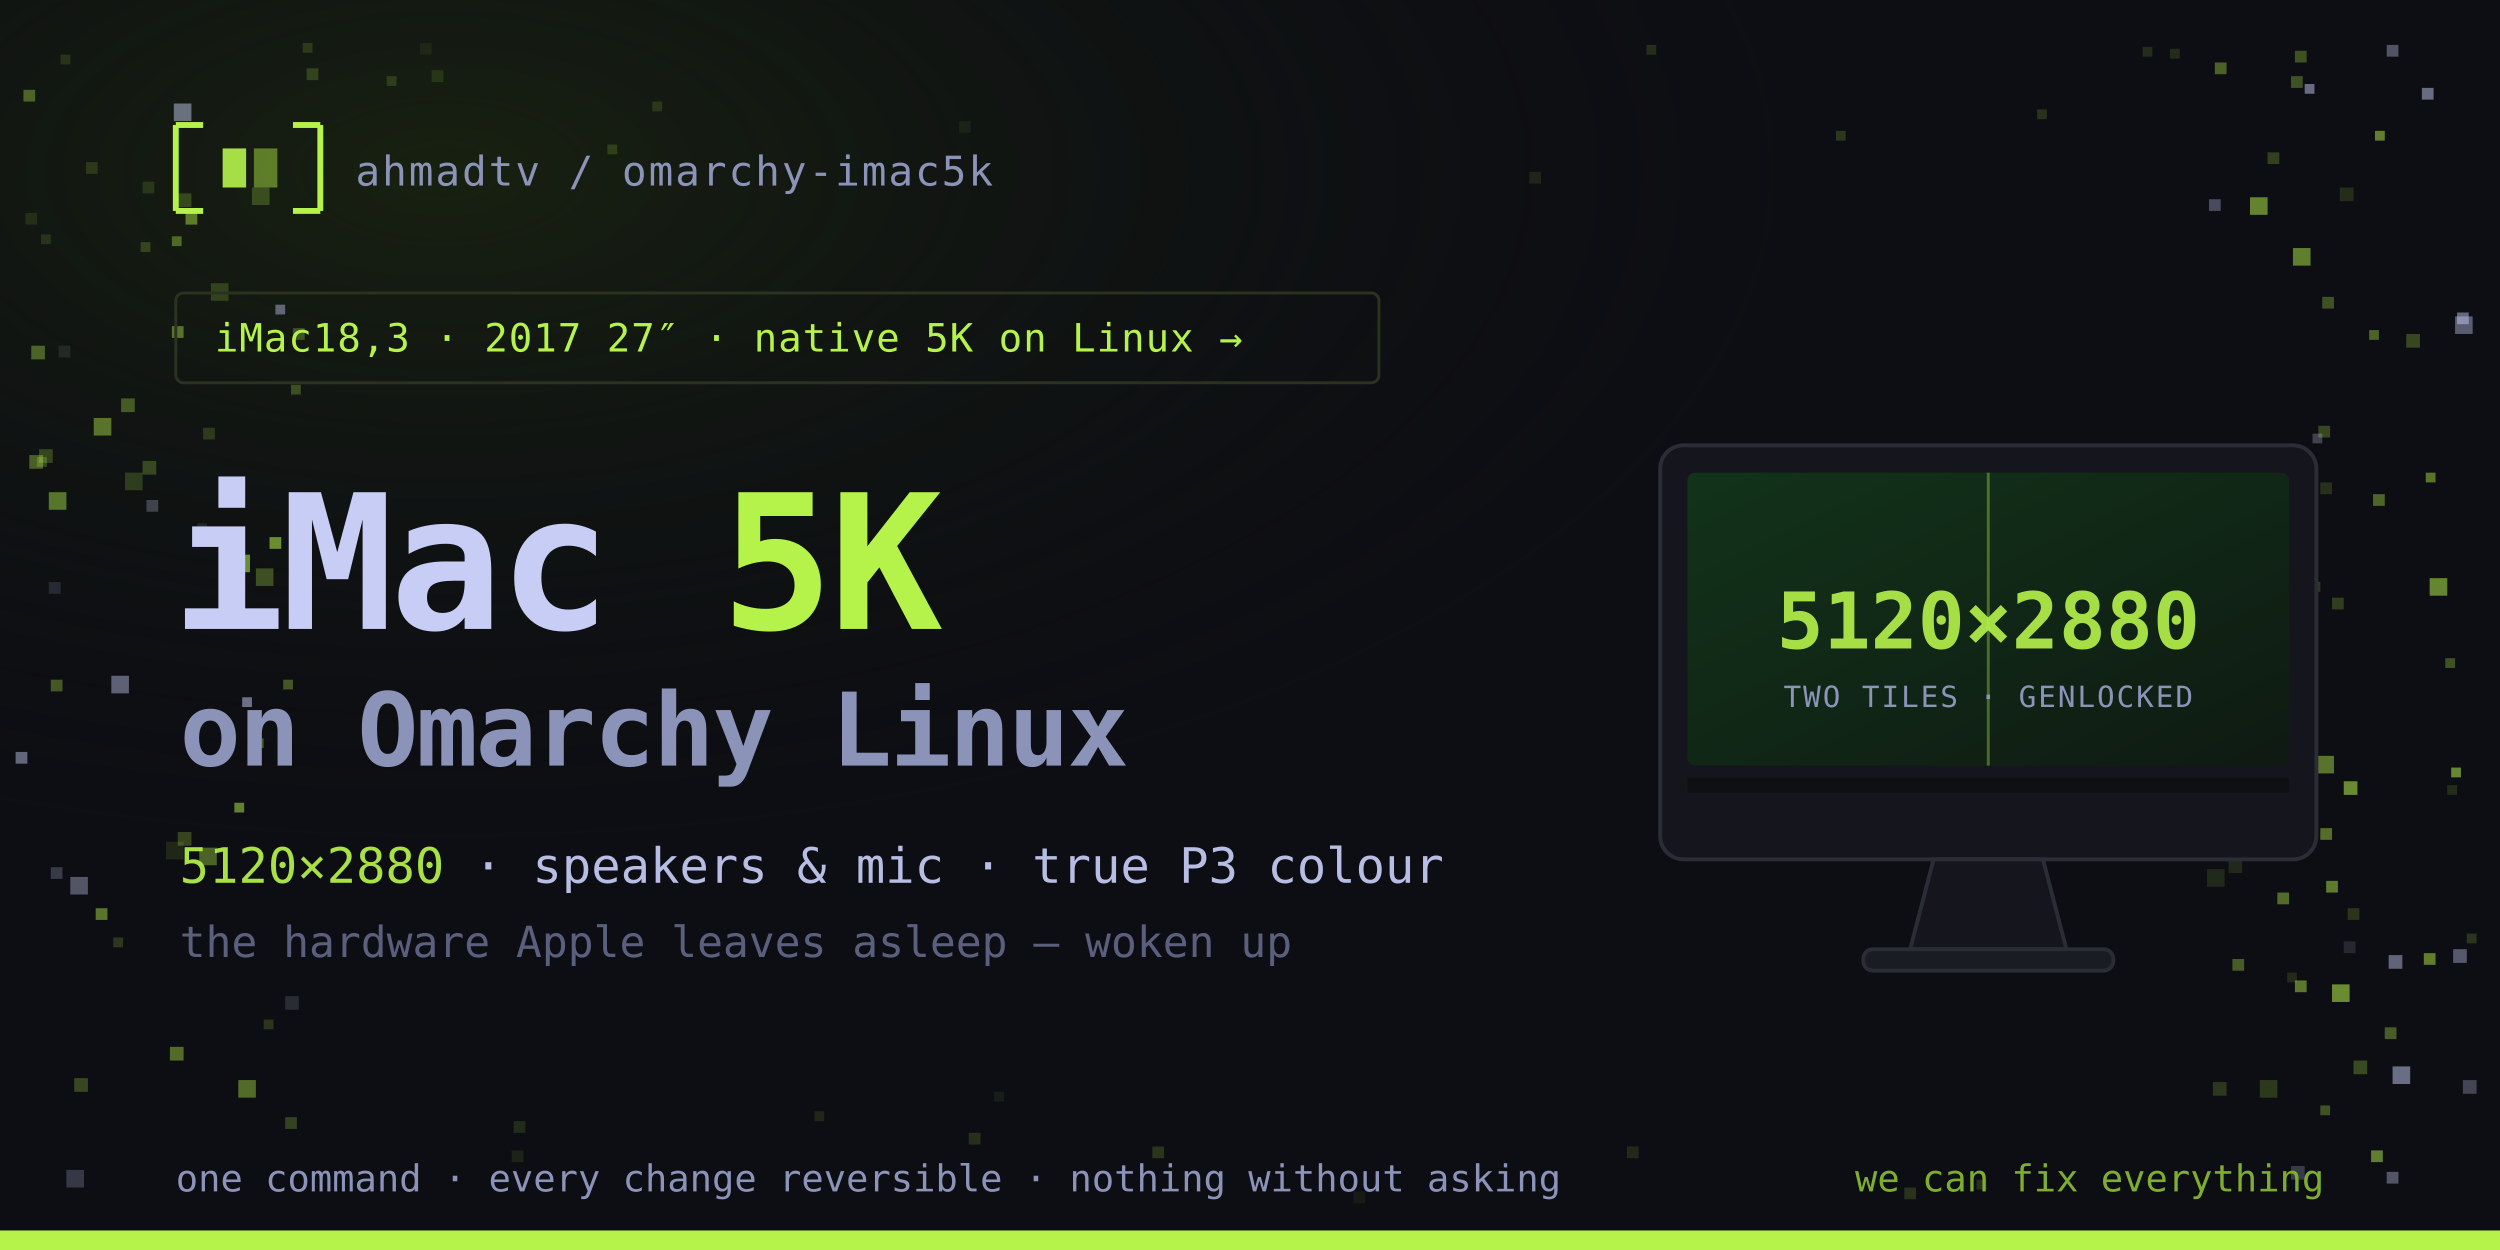
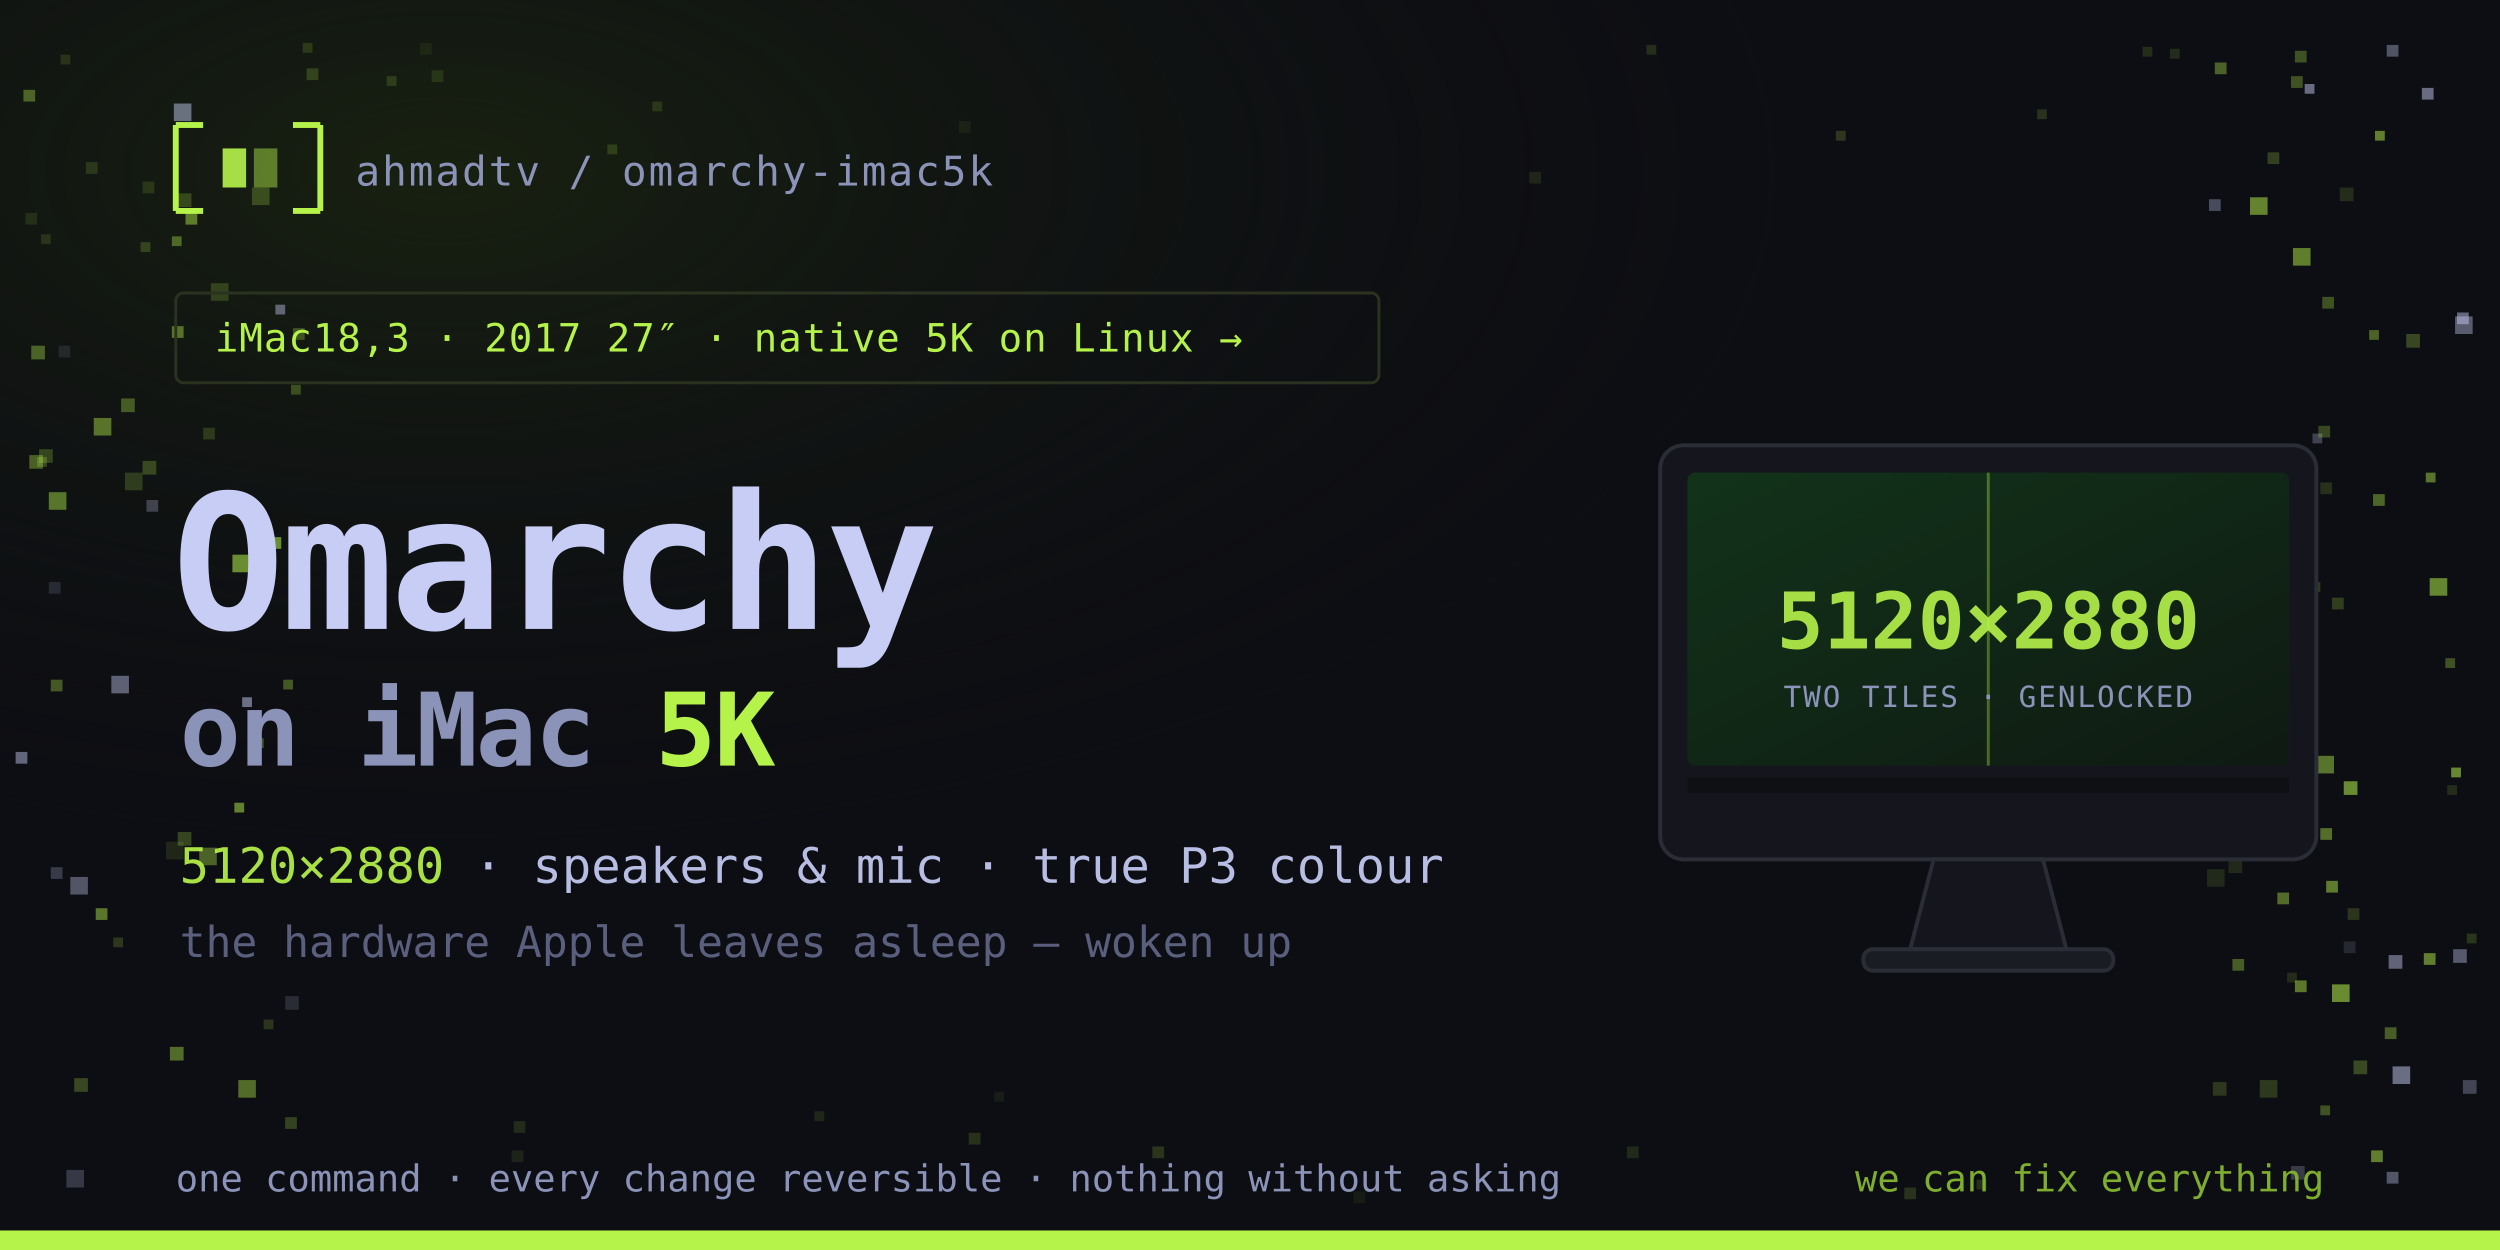
<svg xmlns="http://www.w3.org/2000/svg" width="1280" height="640" viewBox="0 0 1280 640" font-family="DejaVu Sans Mono, monospace">
  <defs>
    <radialGradient id="glow" cx="18%" cy="14%" r="55%">
      <stop offset="0%" stop-color="#1a2410" stop-opacity="0.85" />
      <stop offset="100%" stop-color="#0d0e13" stop-opacity="0" />
    </radialGradient>
    <linearGradient id="tile" x1="0" y1="0" x2="1" y2="1">
      <stop offset="0%" stop-color="#12331a" />
      <stop offset="100%" stop-color="#0f1a12" />
    </linearGradient>
  </defs>
  <rect width="1280" height="640" fill="#0d0e13" />
  <rect width="1280" height="640" fill="url(#glow)" />
  <rect x="8" y="385" width="6" height="6" fill="#c7cdf5" opacity="0.46" />
  <rect x="31" y="28" width="5" height="5" fill="#b6f34a" opacity="0.13" />
  <rect x="1188" y="566" width="5" height="5" fill="#b6f34a" opacity="0.3" />
  <rect x="1141" y="440" width="7" height="7" fill="#b6f34a" opacity="0.12" />
  <rect x="91" y="426" width="7" height="7" fill="#b6f34a" opacity="0.24" />
  <rect x="1137" y="404" width="6" height="6" fill="#b6f34a" opacity="0.38" />
  <rect x="75" y="256" width="6" height="6" fill="#c7cdf5" opacity="0.26" />
  <rect x="25" y="252" width="9" height="9" fill="#b6f34a" opacity="0.44" />
  <rect x="149" y="197" width="5" height="5" fill="#b6f34a" opacity="0.26" />
  <rect x="1202" y="465" width="6" height="6" fill="#b6f34a" opacity="0.17" />
  <rect x="1256" y="486" width="7" height="7" fill="#c7cdf5" opacity="0.39" />
  <rect x="88" y="167" width="6" height="6" fill="#b6f34a" opacity="0.42" />
  <rect x="1189" y="152" width="6" height="6" fill="#b6f34a" opacity="0.29" />
  <rect x="1222" y="23" width="6" height="6" fill="#c7cdf5" opacity="0.36" />
  <rect x="1253" y="402" width="5" height="5" fill="#b6f34a" opacity="0.14" />
  <rect x="1221" y="526" width="6" height="6" fill="#b6f34a" opacity="0.34" />
  <rect x="1188" y="424" width="6" height="6" fill="#b6f34a" opacity="0.42" />
  <rect x="73" y="236" width="7" height="7" fill="#b6f34a" opacity="0.24" />
  <rect x="1263" y="478" width="5" height="5" fill="#b6f34a" opacity="0.17" />
  <rect x="1152" y="101" width="9" height="9" fill="#b6f34a" opacity="0.51" />
  <rect x="1198" y="96" width="7" height="7" fill="#b6f34a" opacity="0.14" />
  <rect x="1255" y="393" width="5" height="5" fill="#b6f34a" opacity="0.53" />
  <rect x="1157" y="553" width="9" height="9" fill="#b6f34a" opacity="0.19" />
  <rect x="141" y="156" width="5" height="5" fill="#c7cdf5" opacity="0.43" />
  <rect x="21" y="120" width="5" height="5" fill="#b6f34a" opacity="0.13" />
  <rect x="1232" y="171" width="7" height="7" fill="#b6f34a" opacity="0.25" />
  <rect x="1161" y="78" width="6" height="6" fill="#b6f34a" opacity="0.22" />
  <rect x="1257" y="162" width="9" height="9" fill="#c7cdf5" opacity="0.41" />
  <rect x="48" y="214" width="9" height="9" fill="#b6f34a" opacity="0.43" />
  <rect x="1175" y="502" width="6" height="6" fill="#b6f34a" opacity="0.46" />
  <rect x="26" y="348" width="6" height="6" fill="#b6f34a" opacity="0.32" />
  <rect x="1133" y="554" width="7" height="7" fill="#b6f34a" opacity="0.18" />
  <rect x="13" y="109" width="6" height="6" fill="#b6f34a" opacity="0.11" />
  <rect x="85" y="431" width="9" height="9" fill="#b6f34a" opacity="0.11" />
  <rect x="145" y="348" width="5" height="5" fill="#b6f34a" opacity="0.32" />
  <rect x="130" y="378" width="5" height="5" fill="#b6f34a" opacity="0.32" />
  <rect x="150" y="168" width="6" height="6" fill="#b6f34a" opacity="0.27" />
  <rect x="62" y="204" width="7" height="7" fill="#b6f34a" opacity="0.32" />
  <rect x="143" y="376" width="5" height="5" fill="#b6f34a" opacity="0.12" />
  <rect x="1173" y="597" width="7" height="7" fill="#c7cdf5" opacity="0.23" />
  <rect x="49" y="465" width="6" height="6" fill="#b6f34a" opacity="0.45" />
  <rect x="1134" y="32" width="6" height="6" fill="#b6f34a" opacity="0.36" />
  <rect x="58" y="480" width="5" height="5" fill="#b6f34a" opacity="0.18" />
  <rect x="1216" y="67" width="5" height="5" fill="#b6f34a" opacity="0.49" />
  <rect x="95" y="109" width="6" height="6" fill="#b6f34a" opacity="0.45" />
  <rect x="1171" y="498" width="5" height="5" fill="#b6f34a" opacity="0.13" />
  <rect x="146" y="572" width="6" height="6" fill="#b6f34a" opacity="0.23" />
  <rect x="1180" y="43" width="5" height="5" fill="#c7cdf5" opacity="0.49" />
  <rect x="124" y="357" width="5" height="5" fill="#c7cdf5" opacity="0.51" />
  <rect x="1186" y="387" width="9" height="9" fill="#b6f34a" opacity="0.44" />
  <rect x="1131" y="102" width="6" height="6" fill="#c7cdf5" opacity="0.32" />
  <rect x="1242" y="242" width="5" height="5" fill="#b6f34a" opacity="0.44" />
  <rect x="30" y="177" width="6" height="6" fill="#c7cdf5" opacity="0.1" />
  <rect x="101" y="268" width="5" height="5" fill="#c7cdf5" opacity="0.11" />
  <rect x="72" y="124" width="5" height="5" fill="#b6f34a" opacity="0.2" />
  <rect x="25" y="298" width="6" height="6" fill="#c7cdf5" opacity="0.14" />
  <rect x="1244" y="296" width="9" height="9" fill="#b6f34a" opacity="0.52" />
  <rect x="1252" y="337" width="5" height="5" fill="#b6f34a" opacity="0.3" />
  <rect x="38" y="552" width="7" height="7" fill="#b6f34a" opacity="0.25" />
  <rect x="1223" y="489" width="7" height="7" fill="#c7cdf5" opacity="0.45" />
  <rect x="1134" y="311" width="7" height="7" fill="#b6f34a" opacity="0.37" />
  <rect x="1200" y="482" width="6" height="6" fill="#c7cdf5" opacity="0.13" />
  <rect x="1130" y="445" width="9" height="9" fill="#b6f34a" opacity="0.12" />
  <rect x="20" y="230" width="7" height="7" fill="#b6f34a" opacity="0.23" />
  <rect x="1213" y="169" width="5" height="5" fill="#b6f34a" opacity="0.37" />
  <rect x="1172" y="366" width="6" height="6" fill="#c7cdf5" opacity="0.54" />
  <rect x="135" y="522" width="5" height="5" fill="#b6f34a" opacity="0.17" />
  <rect x="1146" y="245" width="7" height="7" fill="#b6f34a" opacity="0.22" />
  <rect x="16" y="177" width="7" height="7" fill="#b6f34a" opacity="0.35" />
  <rect x="1140" y="269" width="6" height="6" fill="#b6f34a" opacity="0.12" />
  <rect x="1183" y="298" width="5" height="5" fill="#b6f34a" opacity="0.2" />
  <rect x="1173" y="39" width="6" height="6" fill="#b6f34a" opacity="0.3" />
  <rect x="1184" y="222" width="5" height="5" fill="#c7cdf5" opacity="0.27" />
  <rect x="1205" y="543" width="7" height="7" fill="#b6f34a" opacity="0.26" />
  <rect x="1214" y="589" width="6" height="6" fill="#b6f34a" opacity="0.49" />
  <rect x="1261" y="553" width="7" height="7" fill="#c7cdf5" opacity="0.29" />
  <rect x="1200" y="400" width="7" height="7" fill="#b6f34a" opacity="0.54" />
  <rect x="146" y="510" width="7" height="7" fill="#c7cdf5" opacity="0.15" />
  <rect x="1194" y="504" width="9" height="9" fill="#b6f34a" opacity="0.55" />
  <rect x="57" y="346" width="9" height="9" fill="#c7cdf5" opacity="0.43" />
  <rect x="1143" y="491" width="6" height="6" fill="#b6f34a" opacity="0.34" />
  <rect x="108" y="145" width="9" height="9" fill="#b6f34a" opacity="0.19" />
  <rect x="89" y="53" width="9" height="9" fill="#c7cdf5" opacity="0.48" />
  <rect x="64" y="242" width="9" height="9" fill="#b6f34a" opacity="0.19" />
  <rect x="1165" y="312" width="6" height="6" fill="#c7cdf5" opacity="0.41" />
  <rect x="15" y="233" width="7" height="7" fill="#b6f34a" opacity="0.34" />
  <rect x="1187" y="218" width="6" height="6" fill="#b6f34a" opacity="0.25" />
  <rect x="1188" y="247" width="6" height="6" fill="#b6f34a" opacity="0.15" />
  <rect x="19" y="234" width="5" height="5" fill="#b6f34a" opacity="0.24" />
  <rect x="36" y="449" width="9" height="9" fill="#c7cdf5" opacity="0.37" />
  <rect x="1174" y="127" width="9" height="9" fill="#b6f34a" opacity="0.49" />
  <rect x="44" y="83" width="6" height="6" fill="#b6f34a" opacity="0.15" />
  <rect x="87" y="536" width="7" height="7" fill="#b6f34a" opacity="0.41" />
  <rect x="1169" y="233" width="9" height="9" fill="#b6f34a" opacity="0.23" />
  <rect x="34" y="599" width="9" height="9" fill="#c7cdf5" opacity="0.22" />
  <rect x="131" y="291" width="9" height="9" fill="#b6f34a" opacity="0.28" />
  <rect x="119" y="284" width="9" height="9" fill="#b6f34a" opacity="0.55" />
  <rect x="1135" y="245" width="6" height="6" fill="#c7cdf5" opacity="0.35" />
  <rect x="91" y="99" width="7" height="7" fill="#b6f34a" opacity="0.21" />
  <rect x="12" y="46" width="6" height="6" fill="#b6f34a" opacity="0.35" />
  <rect x="138" y="275" width="6" height="6" fill="#b6f34a" opacity="0.55" />
  <rect x="104" y="219" width="6" height="6" fill="#b6f34a" opacity="0.17" />
  <rect x="1194" y="306" width="6" height="6" fill="#b6f34a" opacity="0.21" />
  <rect x="1225" y="546" width="9" height="9" fill="#c7cdf5" opacity="0.5" />
  <rect x="1222" y="600" width="6" height="6" fill="#c7cdf5" opacity="0.37" />
  <rect x="88" y="121" width="5" height="5" fill="#b6f34a" opacity="0.36" />
  <rect x="1241" y="488" width="6" height="6" fill="#b6f34a" opacity="0.49" />
  <rect x="1240" y="45" width="6" height="6" fill="#c7cdf5" opacity="0.49" />
  <rect x="1175" y="26" width="6" height="6" fill="#b6f34a" opacity="0.29" />
  <rect x="1258" y="160" width="6" height="6" fill="#c7cdf5" opacity="0.47" />
  <rect x="1191" y="451" width="6" height="6" fill="#b6f34a" opacity="0.48" />
  <rect x="73" y="93" width="6" height="6" fill="#b6f34a" opacity="0.14" />
  <rect x="120" y="411" width="5" height="5" fill="#b6f34a" opacity="0.5" />
  <rect x="102" y="434" width="9" height="9" fill="#b6f34a" opacity="0.37" />
  <rect x="1162" y="393" width="9" height="9" fill="#c7cdf5" opacity="0.22" />
  <rect x="1166" y="457" width="6" height="6" fill="#b6f34a" opacity="0.41" />
  <rect x="1215" y="253" width="6" height="6" fill="#b6f34a" opacity="0.38" />
  <rect x="129" y="96" width="9" height="9" fill="#b6f34a" opacity="0.23" />
  <rect x="122" y="553" width="9" height="9" fill="#b6f34a" opacity="0.41" />
  <rect x="26" y="444" width="6" height="6" fill="#c7cdf5" opacity="0.23" />
  <rect x="263" y="574" width="6" height="6" fill="#b6f34a" opacity="0.13" />
  <rect x="155" y="22" width="5" height="5" fill="#b6f34a" opacity="0.15" />
  <rect x="215" y="22" width="6" height="6" fill="#b6f34a" opacity="0.06" />
  <rect x="262" y="589" width="6" height="6" fill="#b6f34a" opacity="0.09" />
  <rect x="1043" y="56" width="5" height="5" fill="#b6f34a" opacity="0.16" />
  <rect x="334" y="52" width="5" height="5" fill="#b6f34a" opacity="0.14" />
  <rect x="496" y="580" width="6" height="6" fill="#b6f34a" opacity="0.15" />
  <rect x="509" y="559" width="5" height="5" fill="#b6f34a" opacity="0.07" />
  <rect x="157" y="35" width="6" height="6" fill="#b6f34a" opacity="0.19" />
  <rect x="1012" y="604" width="5" height="5" fill="#b6f34a" opacity="0.15" />
  <rect x="783" y="88" width="6" height="6" fill="#b6f34a" opacity="0.1" />
  <rect x="198" y="39" width="5" height="5" fill="#b6f34a" opacity="0.16" />
  <rect x="491" y="62" width="6" height="6" fill="#b6f34a" opacity="0.06" />
  <rect x="833" y="587" width="6" height="6" fill="#b6f34a" opacity="0.12" />
  <rect x="221" y="36" width="6" height="6" fill="#b6f34a" opacity="0.12" />
  <rect x="417" y="569" width="5" height="5" fill="#b6f34a" opacity="0.11" />
  <rect x="843" y="23" width="5" height="5" fill="#b6f34a" opacity="0.14" />
  <rect x="311" y="74" width="5" height="5" fill="#b6f34a" opacity="0.17" />
  <rect x="1097" y="24" width="5" height="5" fill="#b6f34a" opacity="0.14" />
  <rect x="590" y="587" width="6" height="6" fill="#b6f34a" opacity="0.17" />
  <rect x="1111" y="25" width="5" height="5" fill="#b6f34a" opacity="0.13" />
  <rect x="693" y="610" width="6" height="6" fill="#b6f34a" opacity="0.06" />
  <rect x="975" y="608" width="6" height="6" fill="#b6f34a" opacity="0.16" />
  <rect x="940" y="67" width="5" height="5" fill="#b6f34a" opacity="0.18" />
  <g transform="translate(90,64)" stroke="#b6f34a" stroke-width="3" fill="none">
    <path d="M0,0 L0,44 M0,0 L14,0 M0,44 L14,44" />
    <path d="M74,0 L74,44 M74,0 L60,0 M74,44 L60,44" />
    <rect x="24" y="12" width="12" height="20" fill="#b6f34a" stroke="none" opacity="0.9" />
    <rect x="40" y="12" width="12" height="20" fill="#b6f34a" stroke="none" opacity="0.45" />
  </g>
  <text x="182" y="95" font-size="21" fill="#8b93b8" letter-spacing="1">ahmadtv / omarchy-imac5k</text>
  <g transform="translate(90,150)">
    <rect x="0" y="0" width="616" height="46" rx="4" fill="none" stroke="#2b3320" stroke-width="1.5" />
    <text x="20" y="30" font-size="20" fill="#b6f34a" letter-spacing="0.5">iMac18,3 · 2017 27″ · native 5K on Linux  →</text>
  </g>
-   <text x="88" y="322" font-size="96" font-weight="700" fill="#c7cdf5" letter-spacing="-2">iMac <tspan fill="#b6f34a">5K</tspan>
+   <text x="88" y="322" font-size="96" font-weight="700" fill="#c7cdf5" letter-spacing="-2">Omarchy</text>
+   <text x="92" y="392" font-size="52" font-weight="700" fill="#8b93b8" letter-spacing="-1">on iMac <tspan fill="#b6f34a">5K</tspan>
  </text>
-   <text x="92" y="392" font-size="52" font-weight="700" fill="#8b93b8" letter-spacing="-1">on Omarchy Linux</text>
  <text x="92" y="452" font-size="25" fill="#c7cdf5" opacity="0.92">
    <tspan fill="#b6f34a">5120×2880</tspan>  ·  speakers &amp; mic  ·  true P3 colour</text>
  <text x="92" y="490" font-size="22" fill="#5a5f7d">the hardware Apple leaves asleep — woken up</text>
  <g transform="translate(858,236)">
    <rect x="-8" y="-8" width="336" height="212" rx="12" fill="#15161d" stroke="#2a2c36" stroke-width="2" />
    <rect x="6" y="6" width="308" height="150" rx="4" fill="url(#tile)" />
    <line x1="160" y1="6" x2="160" y2="156" stroke="#b6f34a" stroke-width="1.5" opacity="0.35" />
    <text x="160" y="96" font-size="40" font-weight="700" fill="#b6f34a" text-anchor="middle" opacity="0.9">5120×2880</text>
    <text x="160" y="126" font-size="15" fill="#8b93b8" text-anchor="middle" letter-spacing="1">TWO TILES · GENLOCKED</text>
    <rect x="6" y="162" width="308" height="8" fill="#0f1014" />
    <path d="M132 204 L188 204 L200 250 L120 250 Z" fill="#15161d" stroke="#2a2c36" stroke-width="2" />
    <rect x="96" y="250" width="128" height="11" rx="5" fill="#1a1c24" stroke="#2a2c36" stroke-width="2" />
  </g>
  <rect x="0" y="630" width="1280" height="10" fill="#b6f34a" />
  <text x="90" y="610" font-size="19" fill="#8b93b8">one command · every change reversible · nothing without asking</text>
  <text x="1190" y="610" font-size="19" fill="#7fae2e" text-anchor="end">we can fix everything</text>
</svg>
